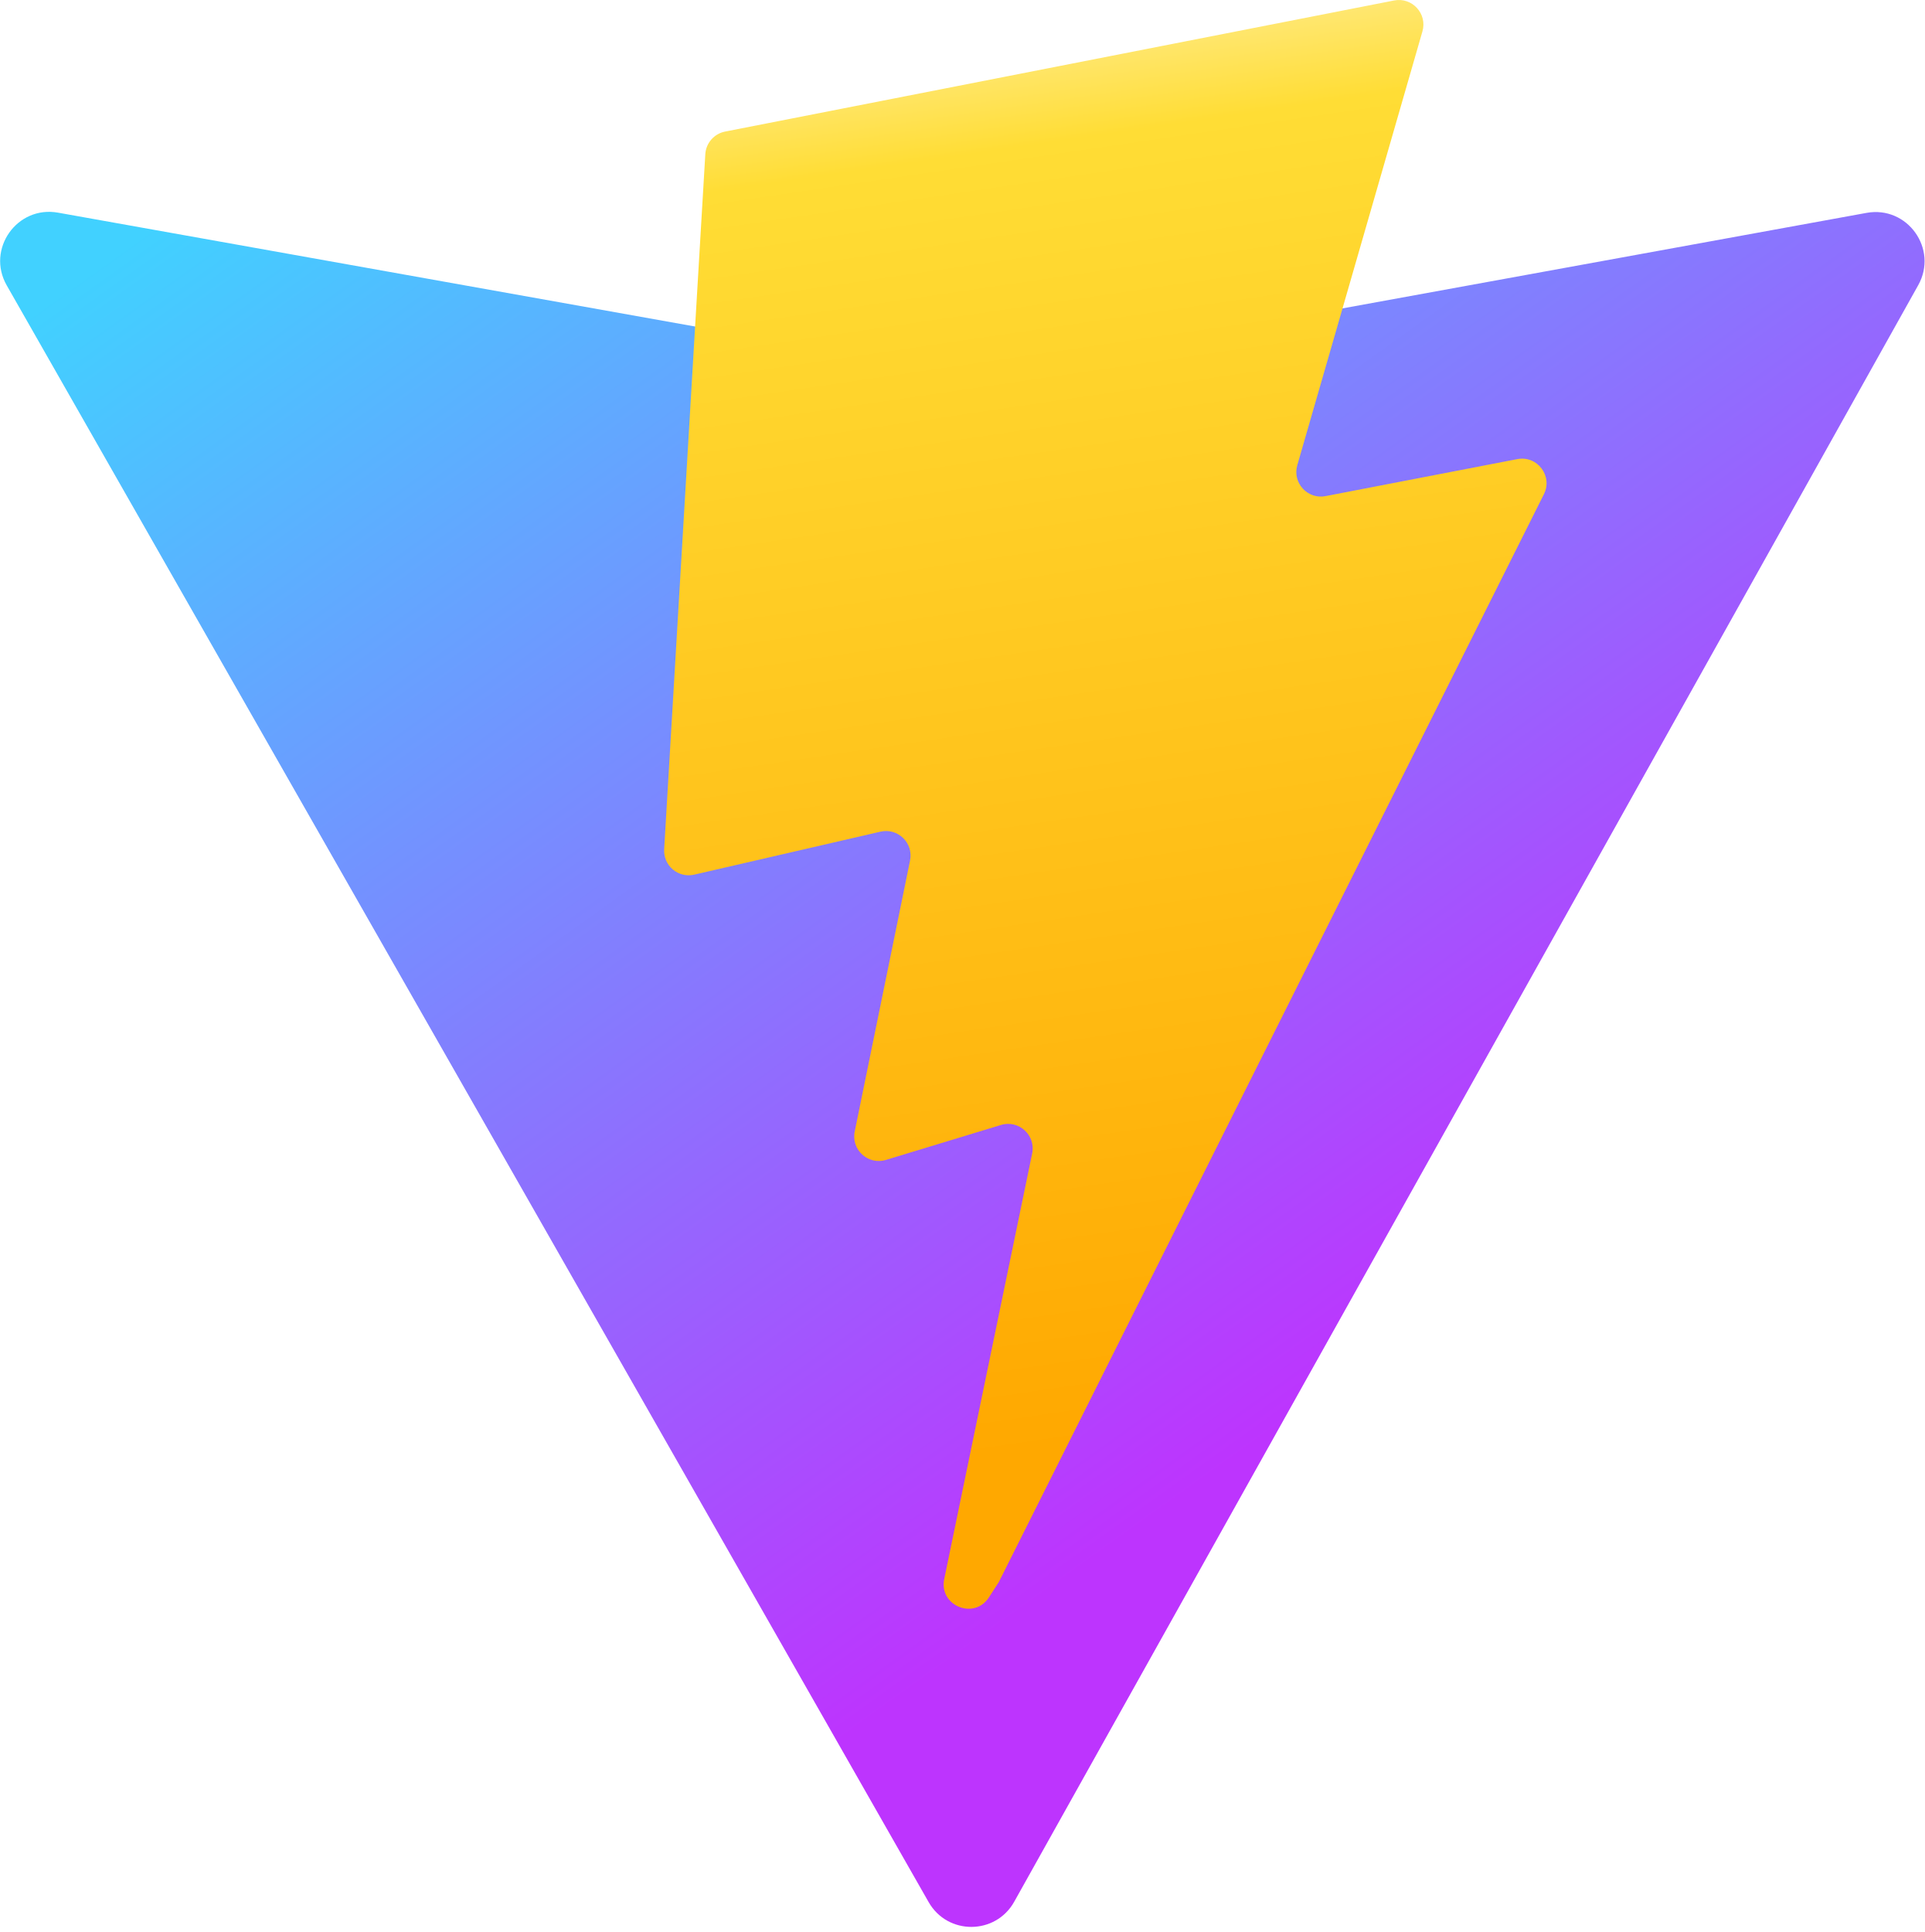
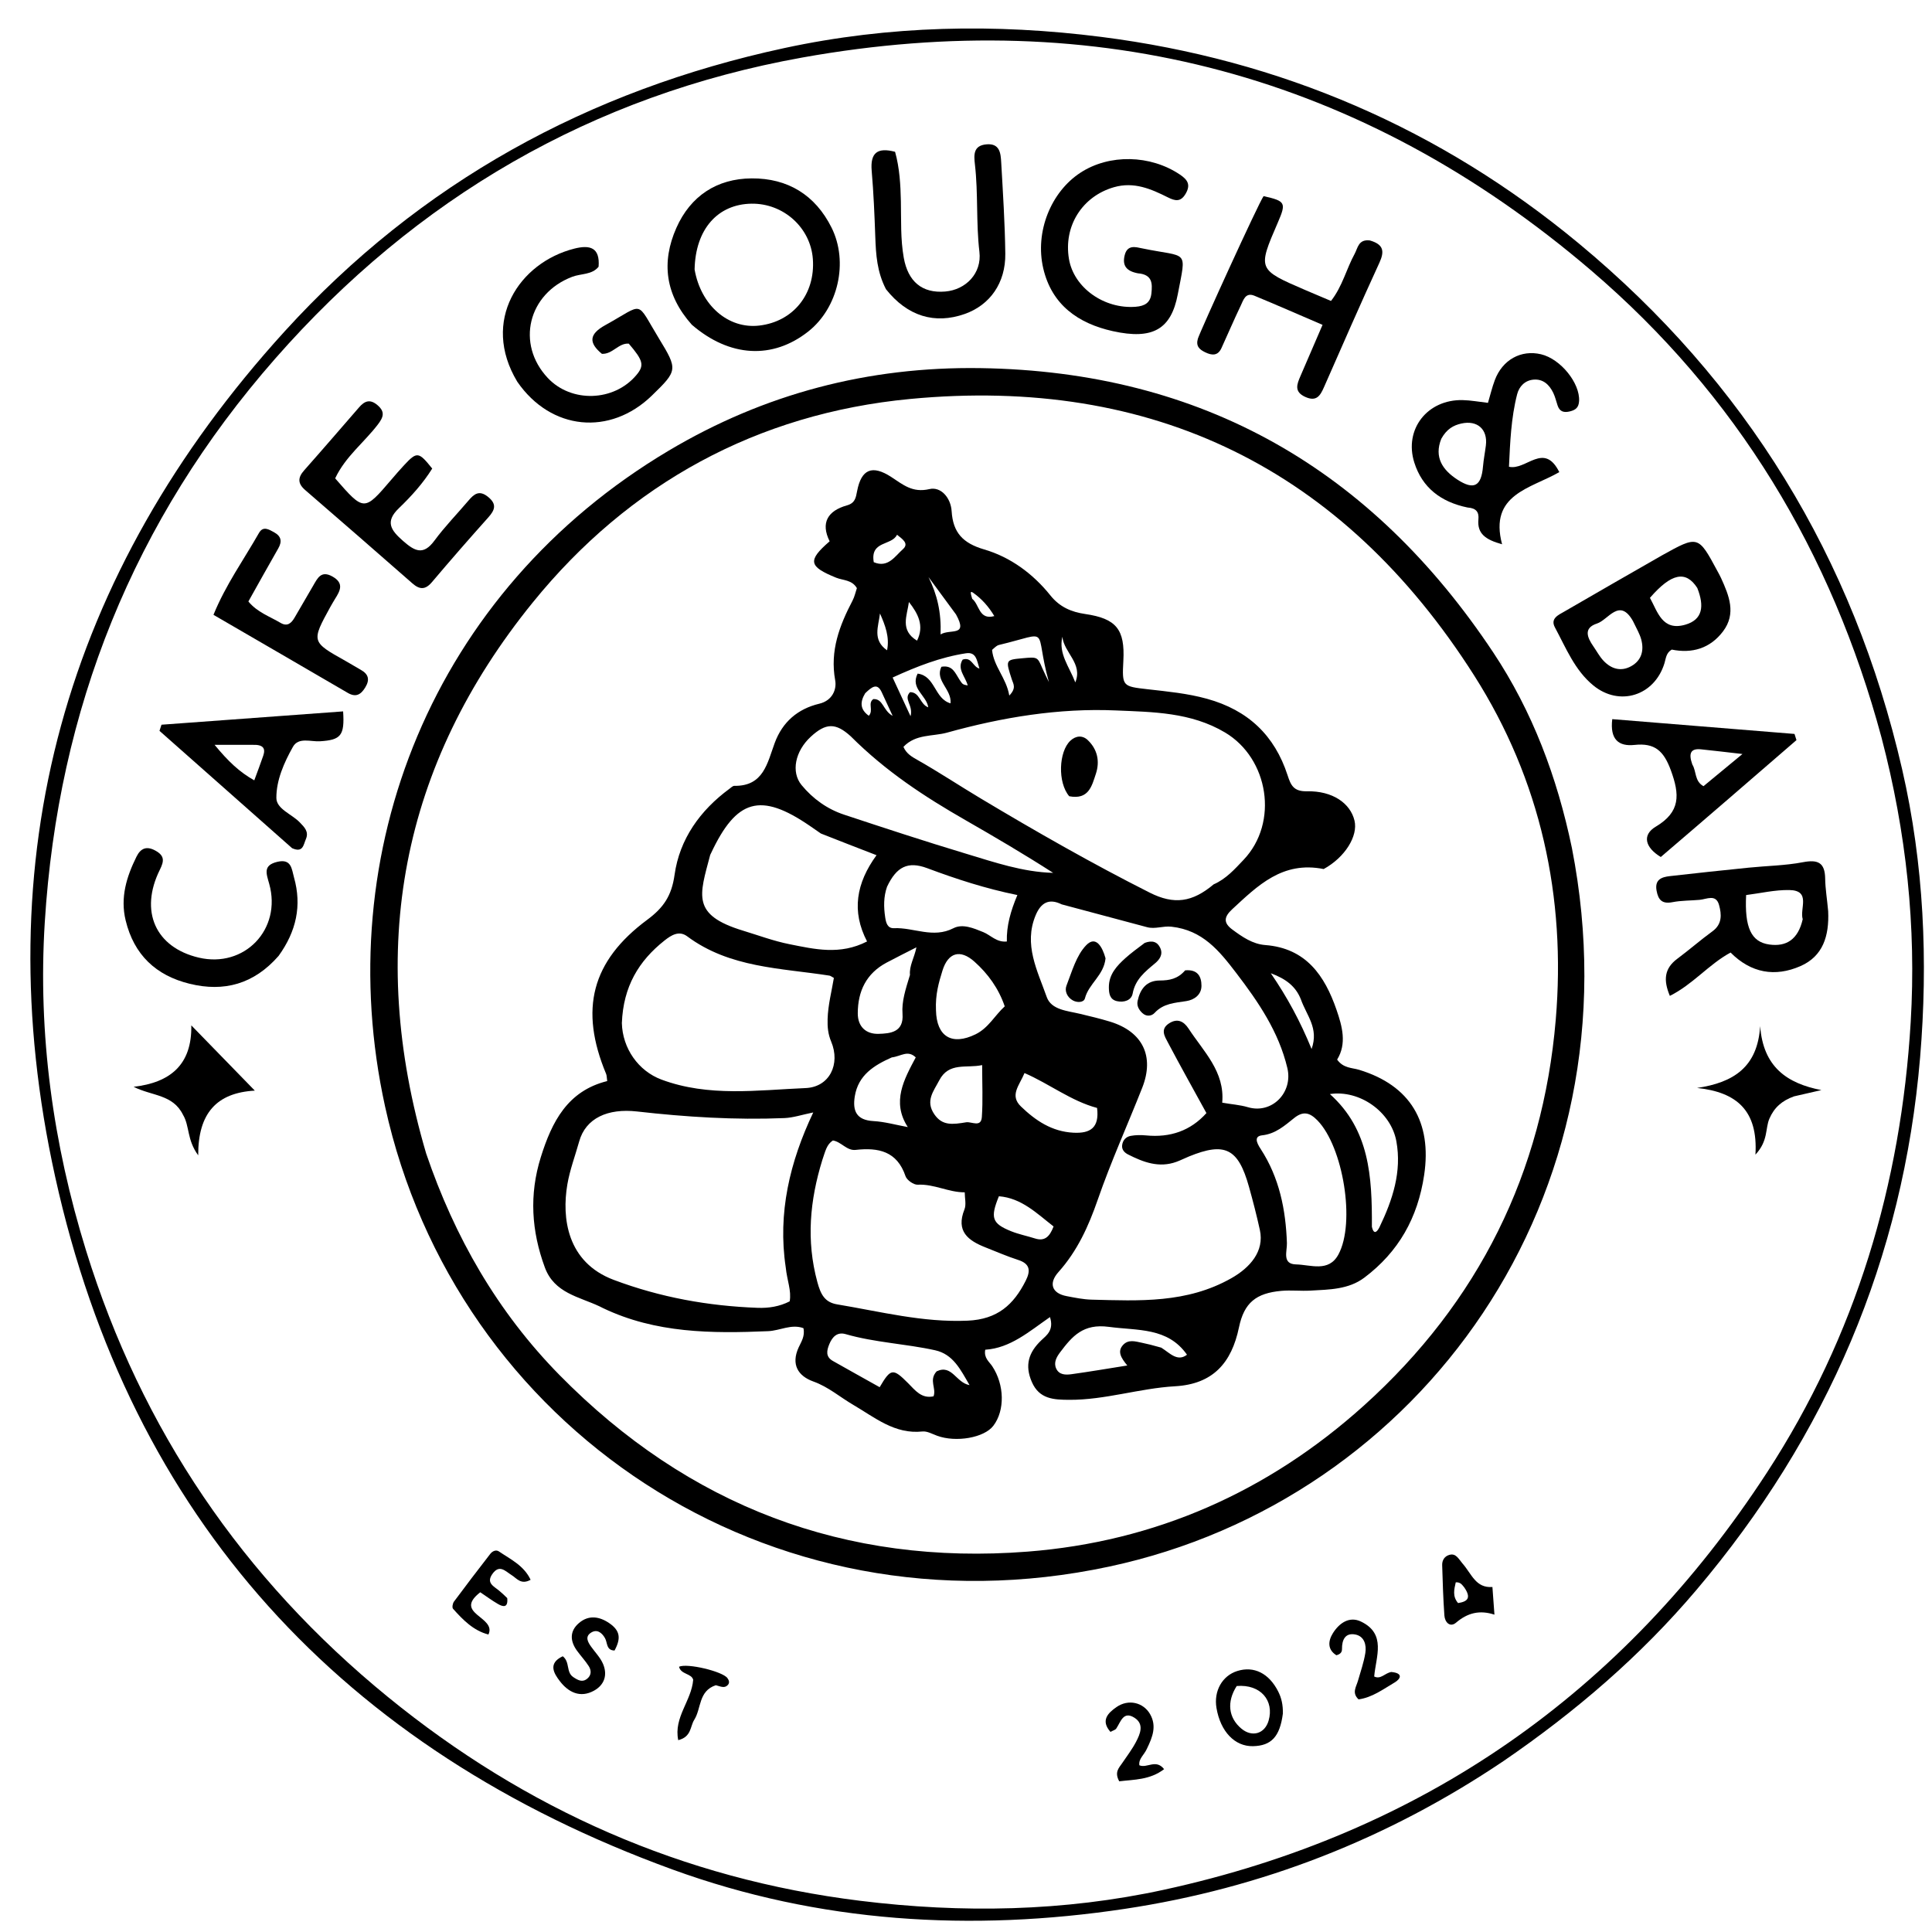
- <svg xmlns="http://www.w3.org/2000/svg" aria-hidden="true" role="img" class="iconify iconify--logos" width="31.88" height="32" preserveAspectRatio="xMidYMid meet" viewBox="0 0 256 257">
-   <defs>
-     <linearGradient id="IconifyId1813088fe1fbc01fb466" x1="-.828%" x2="57.636%" y1="7.652%" y2="78.411%">
-       <stop offset="0%" stop-color="#41D1FF" />
-       <stop offset="100%" stop-color="#BD34FE" />
-     </linearGradient>
-     <linearGradient id="IconifyId1813088fe1fbc01fb467" x1="43.376%" x2="50.316%" y1="2.242%" y2="89.03%">
-       <stop offset="0%" stop-color="#FFEA83" />
-       <stop offset="8.333%" stop-color="#FFDD35" />
-       <stop offset="100%" stop-color="#FFA800" />
-     </linearGradient>
-   </defs>
-   <path fill="url(#IconifyId1813088fe1fbc01fb466)" d="M255.153 37.938L134.897 252.976c-2.483 4.44-8.862 4.466-11.382.048L.875 37.958c-2.746-4.814 1.371-10.646 6.827-9.67l120.385 21.517a6.537 6.537 0 0 0 2.322-.004l117.867-21.483c5.438-.991 9.574 4.796 6.877 9.62Z" />
-   <path fill="url(#IconifyId1813088fe1fbc01fb467)" d="M185.432.063L96.44 17.501a3.268 3.268 0 0 0-2.634 3.014l-5.474 92.456a3.268 3.268 0 0 0 3.997 3.378l24.777-5.718c2.318-.535 4.413 1.507 3.936 3.838l-7.361 36.047c-.495 2.426 1.782 4.5 4.151 3.78l15.304-4.649c2.372-.72 4.652 1.36 4.15 3.788l-11.698 56.621c-.732 3.542 3.979 5.473 5.943 2.437l1.313-2.028l72.516-144.72c1.215-2.423-.88-5.186-3.54-4.672l-25.505 4.922c-2.396.462-4.435-1.77-3.759-4.114l16.646-57.705c.677-2.35-1.37-4.583-3.769-4.113Z" />
+ <svg xmlns="http://www.w3.org/2000/svg" version="1.1" id="Layer_1" x="0px" y="0px" width="100%" viewBox="0 0 496 496" enable-background="new 0 0 496 496" xml:space="preserve">
+   <path fill="#000000" opacity="1" stroke="none" d=" M386.023,452.093   C356.241,472.153 323.792,484.789 288.78,490.057   C249.384,495.985 210.29,493.666 172.616,479.943   C88.021,449.129 33.516,389.87 14.155,302.079   C-3.826,220.546 16.508,147.251 73.093,85.056   C107.817,46.89 151.039,23.184 201.365,12.34   C228.311,6.533 255.503,6.003 282.781,9.481   C328.733,15.338 369.795,33.035 405.347,62.52   C448.137,98.009 475.834,143.135 488.332,197.496   C493.951,221.934 495.006,246.789 492.947,271.454   C488.639,323.036 469.023,368.645 435.491,408.219   C421.161,425.132 404.544,439.399 386.023,452.093  M483.035,189.339   C470.26,141.848 445.904,101.408 408.461,69.408   C349.718,19.204 281.691,1.177 205.96,14.773   C152.067,24.449 106.858,50.791 70.621,92.104   C34.267,133.551 14.888,182.073 11.491,236.849   C9.718,265.438 13.583,293.568 22.082,321.018   C36.34,367.072 62.368,405.281 99.568,435.645   C134.924,464.502 175.277,482.377 220.834,487.989   C247.003,491.214 273.117,490.75 298.818,485.152   C364.999,470.734 416.684,434.788 453.616,378.065   C476.468,342.969 488.066,303.967 490.533,262.341   C491.978,237.967 489.455,213.812 483.035,189.339  z" />
+   <path fill="#000000" opacity="1" stroke="none" d=" M403.549,217.683   C421.076,307.222 364.687,385.117 284.726,402.195   C196.998,420.933 116.857,366.094 98.863,284.085   C84.55,218.852 111.032,151.754 171.676,115.694   C196.23,101.093 222.871,94.078 251.691,94.507   C308.786,95.356 352.154,120.551 383.379,167.536   C393.412,182.633 399.756,199.482 403.549,217.683  M109.414,296.156   C116.71,317.588 127.71,336.812 143.647,353.019   C176.703,386.636 217.025,401.993 263.814,398.346   C296.557,395.793 325.562,383.015 350.182,360.823   C379.644,334.265 396.083,301.011 399.405,261.798   C402.07,230.34 395.56,200.298 378.465,173.425   C344.745,120.419 296.055,96.483 233.636,102.427   C194.417,106.162 161.544,124.135 136.799,154.639   C102.97,196.341 93.941,243.68 109.414,296.156  z" />
+   <path fill="#000000" opacity="1" stroke="none" d=" M426.651,142.594   C435.967,137.417 435.967,137.416 440.934,146.65   C441.25,147.237 441.578,147.818 441.854,148.423   C443.9,152.91 445.794,157.526 442.359,162.081   C439.049,166.469 434.407,167.836 429.184,166.768   C427.719,167.625 427.695,169.027 427.31,170.284   C424.754,178.627 415.753,181.473 409.041,175.965   C404.263,172.045 402.025,166.328 399.196,161.079   C397.937,158.743 400.144,157.857 401.67,156.969   C409.87,152.202 418.104,147.492 426.651,142.594  M419.228,159.446   C415.769,153.328 412.924,159.127 409.993,160.078   C406.449,161.229 407.493,163.675 409.07,165.944   C409.917,167.161 410.622,168.508 411.621,169.584   C413.617,171.734 416.132,172.506 418.789,171.021   C421.445,169.536 422.116,166.986 421.348,164.158   C420.964,162.741 420.184,161.431 419.228,159.446  M435.745,150.952   C432.802,146.389 429.096,147.125 423.587,153.484   C425.582,157.105 426.765,162.055 432.628,160.388   C437.167,159.098 437.578,155.598 435.745,150.952  z" />
+   <path fill="#000000" opacity="1" stroke="none" d=" M177.618,83.375   C170.773,75.713 169.742,67.292 173.648,58.494   C177.273,50.331 184.023,45.852 192.971,45.796   C202.216,45.738 209.286,50.026 213.48,58.431   C217.895,67.282 215.173,79.065 207.484,85.122   C198.363,92.308 187.352,91.757 177.618,83.375  M178.324,69.184   C179.924,78.403 186.975,84.516 194.934,83.583   C203.648,82.562 209.333,75.499 208.684,66.501   C208.103,58.458 201.162,52.187 192.956,52.291   C184.333,52.4 178.532,58.757 178.324,69.184  z" />
+   <path fill="#000000" opacity="1" stroke="none" d=" M376.757,130.293   C369.85,128.858 365.124,125.159 363.098,118.766   C360.388,110.216 366.452,102.517 375.499,102.717   C377.61,102.764 379.714,103.166 382.004,103.425   C382.62,101.351 383.071,99.425 383.761,97.59   C385.727,92.359 390.492,89.735 395.623,90.95   C400.675,92.147 405.65,98.378 405.398,102.942   C405.305,104.635 404.509,105.25 403.057,105.612   C401.541,105.99 400.431,105.724 399.89,104.133   C399.516,103.034 399.263,101.879 398.761,100.844   C397.754,98.769 396.175,97.259 393.716,97.462   C391.492,97.646 390.007,99.212 389.494,101.216   C387.931,107.318 387.69,113.572 387.397,119.827   C391.803,120.855 396.379,113.308 400.318,121.207   C393.008,125.433 382.214,126.859 385.627,139.733   C381.416,138.558 379.2,137.046 379.551,133.329   C379.722,131.515 379.036,130.443 376.757,130.293  M370.021,112.644   C368.107,117.429 370.399,120.686 374.147,123.125   C378.41,125.9 380.299,124.819 380.729,119.758   C380.882,117.951 381.244,116.163 381.466,114.361   C381.977,110.223 379.279,107.801 375.144,108.738   C373.154,109.189 371.422,110.121 370.021,112.644  z" />
+   <path fill="#000000" opacity="1" stroke="none" d=" M132.802,98   C123.398,82.382 133.277,67.414 147.437,63.829   C151.38,62.831 154.073,63.465 153.677,68.474   C151.969,70.595 149.175,70.197 146.904,71.061   C135.584,75.368 132.415,88.284 140.628,97.029   C146.678,103.472 157.613,103.126 163.361,96.31   C165.465,93.814 165.179,92.603 161.421,88.217   C158.779,88.038 157.287,90.965 154.529,90.841   C151.079,87.995 151.221,85.776 155.386,83.477   C165.645,77.813 163.087,76.937 169.181,86.915   C174.043,94.876 173.972,95.132 167.364,101.548   C156.631,111.967 141.453,110.544 132.802,98  z" />
+   <path fill="#000000" opacity="1" stroke="none" d=" M292.136,70.167   C289.148,69.605 288.067,68.162 288.751,65.476   C289.444,62.753 291.581,63.423 293.212,63.761   C305.115,66.228 304.621,63.747 302.364,75.583   C300.672,84.463 296.019,87.304 285.702,85.018   C276.817,83.048 270.023,78.274 267.837,68.914   C265.641,59.512 269.813,49.272 277.378,44.337   C284.815,39.484 295.348,39.729 302.912,44.815   C304.862,46.126 305.747,47.387 304.4,49.717   C303.124,51.924 301.693,51.605 299.824,50.668   C295.483,48.493 291.12,46.593 286,48.057   C277.875,50.382 272.997,58.01 274.436,66.5   C275.687,73.874 283.475,79.381 291.545,78.758   C293.89,78.577 295.351,77.744 295.602,75.307   C295.856,72.841 295.911,70.482 292.136,70.167  z" />
+   <path fill="#000000" opacity="1" stroke="none" d=" M469.345,233.934   C469.63,240.335 467.99,245.505 462.227,248.028   C455.724,250.875 449.557,249.84 444.29,244.544   C438.681,247.582 434.652,252.697 428.699,255.669   C427.004,251.631 427.259,248.64 430.602,246.15   C433.668,243.867 436.553,241.339 439.641,239.089   C442.171,237.246 441.99,234.748 441.333,232.35   C440.536,229.445 438.177,230.853 436.318,231.018   C434.001,231.222 431.64,231.173 429.372,231.614   C426.76,232.122 425.735,231.092 425.294,228.677   C424.769,225.804 426.57,225.169 428.694,224.926   C435.454,224.15 442.222,223.439 448.992,222.75   C453.614,222.279 458.309,222.225 462.852,221.357   C466.722,220.617 468.513,221.445 468.573,225.558   C468.611,228.198 469.072,230.832 469.345,233.934  M462.809,235.987   C461.98,233.31 465.039,228.585 459.347,228.497   C455.641,228.44 451.921,229.33 448.282,229.786   C447.863,238.087 449.55,241.838 454.243,242.487   C458.545,243.083 461.612,241.265 462.809,235.987  z" />
+   <path fill="#000000" opacity="1" stroke="none" d=" M351.672,61.726   C355.262,62.755 355.463,64.555 354.125,67.467   C349.259,78.051 344.597,88.729 339.908,99.394   C338.938,101.601 337.971,103.205 335.088,101.894   C332.129,100.547 332.993,98.59 333.868,96.537   C335.624,92.419 337.413,88.315 339.536,83.4   C333.524,80.82 327.812,78.312 322.05,75.925   C319.73,74.964 319.203,77.066 318.532,78.464   C316.803,82.062 315.247,85.743 313.58,89.372   C312.656,91.384 311.153,91.284 309.42,90.447   C307.918,89.722 306.977,88.875 307.522,86.969   C308.012,85.255 323.111,52.113 324.399,50.353   C330.042,51.623 330.262,52.034 328.046,57.156   C322.846,69.177 322.845,69.179 335.149,74.483   C337.267,75.396 339.396,76.284 341.705,77.262   C344.649,73.503 345.655,69.037 347.782,65.157   C348.598,63.667 348.725,61.38 351.672,61.726  z" />
+   <path fill="#000000" opacity="1" stroke="none" d=" M86.047,122.809   C93.469,131.328 93.466,131.326 100.444,123.165   C101.526,121.899 102.616,120.638 103.751,119.419   C107.043,115.885 107.475,115.935 110.962,120.294   C108.616,124.052 105.621,127.391 102.408,130.47   C98.761,133.965 100.377,136.156 103.469,138.866   C106.445,141.474 108.648,142.705 111.531,138.794   C114.191,135.184 117.356,131.948 120.266,128.519   C121.691,126.841 123.012,125.731 125.262,127.534   C127.643,129.444 127.055,130.946 125.326,132.876   C120.439,138.335 115.621,143.857 110.89,149.45   C109.185,151.466 107.733,151.4 105.865,149.762   C96.722,141.746 87.554,133.758 78.351,125.811   C76.395,124.122 76.433,122.617 78.087,120.751   C82.836,115.39 87.51,109.962 92.205,104.554   C93.598,102.95 94.983,102.389 96.874,103.981   C98.958,105.735 98.433,107.118 96.976,109.02   C93.444,113.629 88.671,117.225 86.047,122.809  z" />
+   <path fill="#000000" opacity="1" stroke="none" d=" M227.455,74.25   C225.143,69.795 224.874,65.328 224.712,60.808   C224.51,55.154 224.275,49.495 223.788,43.861   C223.386,39.22 225.264,37.774 229.792,38.971   C230.957,43.134 231.192,47.413 231.283,51.72   C231.384,56.543 231.165,61.372 232.023,66.176   C233.116,72.291 236.73,75.344 242.657,74.845   C247.951,74.399 252.094,70.171 251.444,64.663   C250.562,57.183 251.154,49.671 250.29,42.22   C250.004,39.749 249.859,37.362 253.243,37.059   C256.701,36.749 256.907,39.359 257.039,41.693   C257.482,49.504 257.993,57.319 258.09,65.138   C258.184,72.66 254.128,78.337 247.664,80.608   C239.973,83.311 232.973,81.201 227.455,74.25  z" />
+   <path fill="#000000" opacity="1" stroke="none" d=" M74.991,217.755   C63.462,207.577 52.204,197.603 40.946,187.628   C41.117,187.104 41.289,186.58 41.46,186.055   C57,184.916 72.54,183.776 88.087,182.635   C88.508,188.874 87.49,189.972 82.146,190.307   C79.762,190.457 76.634,189.181 75.198,191.741   C72.934,195.777 70.928,200.281 70.952,204.859   C70.967,207.701 74.921,209.004 76.968,211.138   C78.154,212.373 79.359,213.506 78.518,215.453   C77.89,216.909 77.798,219.006 74.991,217.755  M64.792,191.221   C61.926,191.221 59.059,191.221 55.092,191.221   C58.604,195.473 61.446,198.19 65.28,200.336   C66.146,197.968 66.912,195.992 67.589,193.987   C68.205,192.164 67.639,191.111 64.792,191.221  z" />
+   <path fill="#000000" opacity="1" stroke="none" d=" M426.372,220.016   C422.269,217.542 421.563,214.322 425.074,212.233   C431.473,208.426 431.253,204.011 428.946,197.732   C427.111,192.738 424.804,190.686 419.628,191.243   C415.595,191.676 413.275,189.888 413.914,184.626   C429.576,185.897 445.138,187.16 460.701,188.423   C460.868,188.951 461.036,189.479 461.204,190.008   C449.695,199.966 438.187,209.925 426.372,220.016  M434.471,196.276   C435.542,197.999 435.006,200.556 437.333,201.836   C440.475,199.241 443.571,196.685 447.338,193.575   C443.157,193.099 439.933,192.703 436.702,192.374   C434.17,192.115 433.39,193.246 434.471,196.276  z" />
+   <path fill="#000000" opacity="1" stroke="none" d=" M71.519,245.413   C65.178,252.654 57.53,254.726 48.704,252.567   C40.029,250.446 34.397,245.127 32.257,236.293   C30.833,230.412 32.488,225.092 35.045,219.926   C36.098,217.798 37.616,217.101 39.933,218.398   C42.261,219.701 42.159,221.036 41.051,223.262   C35.736,233.939 39.923,243.24 51.035,245.852   C62.743,248.605 72.371,238.608 69.119,226.923   C68.386,224.286 67.44,222.145 71.208,221.255   C74.851,220.395 74.876,223.115 75.483,225.272   C77.516,232.498 76.086,239.09 71.519,245.413  z" />
+   <path fill="#000000" opacity="1" stroke="none" d=" M84.802,155.822   C79.904,164.755 79.905,164.752 88.746,169.705   C90.051,170.437 91.32,171.233 92.626,171.964   C94.619,173.079 94.99,174.499 93.769,176.491   C92.628,178.351 91.358,179.093 89.281,177.882   C77.948,171.27 66.595,164.692 54.804,157.843   C57.941,150.137 62.587,143.677 66.485,136.828   C67.544,134.968 69.03,135.918 70.369,136.654   C72.196,137.659 72.472,138.992 71.437,140.794   C68.875,145.255 66.385,149.758 63.768,154.417   C66.034,157.184 69.233,158.255 72.024,159.908   C73.782,160.95 74.806,159.976 75.643,158.535   C77.229,155.801 78.812,153.066 80.411,150.34   C81.516,148.457 82.416,146.365 85.34,148.003   C88.42,149.728 87.32,151.688 85.991,153.79   C85.636,154.352 85.32,154.938 84.802,155.822  z" />
+   <path fill="#000000" opacity="1" stroke="none" d=" M46.975,286.187   C44.372,280.923 39.055,281.406 34.303,279.018   C43.684,277.931 49.297,273.377 49.115,263.243   C49.836,263.983 64.753,279.307 65.421,279.994   C55.638,280.537 50.835,285.795 50.885,296.607   C47.929,292.558 48.726,289.114 46.975,286.187  z" />
+   <path fill="#000000" opacity="1" stroke="none" d=" M460.564,281.471   C457.427,282.609 455.481,284.356 454.253,287.197   C453.159,289.729 454,292.863 450.672,296.426   C451.355,285.128 445.874,280.385 435.69,279.309   C445.004,277.923 451.224,274.001 451.884,263.434   C452.658,273.911 458.76,278.142 467.604,279.857   C465.379,280.364 463.154,280.87 460.564,281.471  z" />
+   <path fill="#000000" opacity="1" stroke="none" d=" M329.345,439.952   C328.58,445.886 326.351,448.19 321.691,448.293   C317.013,448.398 313.33,444.549 312.305,438.487   C311.57,434.139 313.77,430.222 317.632,429   C321.929,427.641 325.798,429.596 328.15,434.256   C328.993,435.926 329.402,437.664 329.345,439.952  M317.499,432.85   C314.901,436.906 315.348,440.984 318.696,443.786   C321.44,446.082 324.708,445.123 325.69,441.733   C327.171,436.625 323.664,432.333 317.499,432.85  z" />
+   <path fill="#000000" opacity="1" stroke="none" d=" M144.477,425.208   C146.398,426.705 145.256,429.31 147.212,430.584   C148.41,431.365 149.525,432.015 150.804,430.924   C151.872,430.013 151.815,428.79 151.151,427.753   C150.26,426.36 149.112,425.135 148.137,423.793   C146.32,421.292 146.213,418.748 148.646,416.672   C151.153,414.534 153.928,414.985 156.471,416.751   C159.174,418.628 159.479,420.575 157.772,423.733   C155.605,423.699 155.995,421.736 155.315,420.548   C154.507,419.138 153.235,418.117 151.637,419.213   C150.175,420.216 150.911,421.549 151.722,422.698   C152.775,424.188 154.131,425.547 154.824,427.188   C156.007,429.988 155.191,432.558 152.498,434.044   C148.94,436.008 145.912,434.443 143.751,431.629   C142.226,429.643 140.569,427.037 144.477,425.208  z" />
+   <path fill="#000000" opacity="1" stroke="none" d=" M130.22,410.279   C130.476,412.779 129.21,412.577 127.886,411.815   C126.332,410.921 124.884,409.843 123.294,408.78   C116.215,414.3 127.578,415.052 125.391,419.633   C121.532,418.62 118.853,415.876 116.302,413.009   C116.027,412.699 116.21,411.633 116.542,411.186   C119.601,407.06 122.723,402.981 125.87,398.922   C126.398,398.242 127.327,397.782 128.076,398.291   C131.069,400.323 134.526,401.929 136.222,405.579   C133.738,406.942 132.685,405.21 131.379,404.399   C129.74,403.38 128.224,401.492 126.395,404.103   C124.74,406.465 126.86,407.266 128.172,408.4   C128.799,408.942 129.431,409.477 130.22,410.279  z" />
+   <path fill="#000000" opacity="1" stroke="none" d=" M375.477,401.406   C377.816,404.055 378.848,407.752 383.147,407.427   C383.316,409.726 383.469,411.817 383.667,414.529   C379.848,413.268 376.739,414.089 373.823,416.574   C372.276,417.894 370.939,416.505 370.815,414.745   C370.511,410.442 370.372,406.126 370.248,401.812   C370.212,400.558 370.862,399.511 372.131,399.171   C373.779,398.728 374.413,400.144 375.477,401.406  M375.909,407.521   C375.385,406.937 375.008,406.143 373.734,406.23   C373.331,408.025 372.838,409.816 374.33,411.554   C376.714,411.185 377.821,410.292 375.909,407.521  z" />
+   <path fill="#000000" opacity="1" stroke="none" d=" M357.19,429.248   C360.37,429.546 359.539,431.06 358.047,431.937   C355.096,433.673 352.262,435.814 348.778,436.277   C347.001,434.602 348.172,433.093 348.608,431.569   C349.291,429.177 350.133,426.805 350.522,424.364   C350.851,422.299 350.254,420.049 347.913,419.619   C345.325,419.143 344.503,421.033 344.527,423.361   C344.534,424.057 344.239,424.647 343.091,424.951   C340.763,423.504 340.935,421.279 342.215,419.251   C343.823,416.703 346.407,414.865 349.396,416.3   C355.977,419.46 353.244,425.262 352.795,430.407   C354.487,431.24 355.5,429.53 357.19,429.248  z" />
+   <path fill="#000000" opacity="1" stroke="none" d=" M294.443,448.954   C293.721,450.581 292.27,451.494 292.506,453.196   C294.471,454.053 296.738,451.49 298.859,454.193   C295.213,456.991 291.109,456.849 287.341,457.313   C286.042,454.939 287.277,453.862 288.095,452.65   C289.302,450.863 290.627,449.133 291.626,447.234   C292.719,445.154 293.818,442.632 291.246,440.994   C288.37,439.162 287.72,442.072 286.574,443.769   C286.331,444.128 285.751,444.259 285.089,444.628   C282.49,441.686 284.474,439.763 286.623,438.263   C289.711,436.108 293.555,437.071 295.268,440.088   C296.976,443.097 295.943,445.872 294.443,448.954  z" />
+   <path fill="#000000" opacity="1" stroke="none" d=" M183.768,432.643   C179.274,434.141 180.083,438.612 178.228,441.533   C177.156,443.221 177.546,445.895 174.122,446.749   C172.911,440.875 177.532,436.665 177.96,431.252   C177.562,429.602 174.784,429.901 174.331,427.902   C176.397,426.917 185.498,429.093 186.747,430.812   C187.173,431.398 187.369,432.023 186.847,432.591   C186.007,433.504 185.032,432.971 183.768,432.643  z" />
+   <path fill="#000000" opacity="1" stroke="none" d=" M339.824,223.11   C329.254,220.992 322.907,227.358 316.332,233.436   C314.169,235.437 314.091,236.949 316.363,238.632   C318.916,240.523 321.571,242.371 324.837,242.622   C335.294,243.425 340.097,250.475 343.128,259.265   C344.583,263.486 345.807,267.92 343.281,272.027   C344.889,274.283 347.102,274.097 348.917,274.65   C362.118,278.666 367.631,288.129 365.623,301.641   C363.983,312.674 359.048,321.393 350.269,328.006   C346.207,331.066 341.234,331.06 336.431,331.337   C333.944,331.481 331.426,331.179 328.951,331.402   C322.482,331.985 319.398,334.43 318.078,340.781   C316.187,349.878 311.415,355.341 301.676,355.895   C292.551,356.413 283.726,359.422 274.508,359.375   C270.56,359.355 266.827,359.22 264.903,354.795   C263.037,350.502 264.055,347.195 267.375,344.052   C268.638,342.857 270.641,341.508 269.56,338.131   C264.229,341.818 259.392,346.107 252.94,346.511   C252.546,348.656 253.962,349.58 254.739,350.753   C257.875,355.488 258.033,362.079 255.019,366.037   C252.675,369.117 245.444,370.381 240.581,368.597   C239.345,368.144 238.016,367.376 236.81,367.504   C229.688,368.261 224.61,363.911 219.081,360.686   C215.658,358.689 212.682,356.055 208.806,354.669   C204.869,353.26 203.041,350.29 205.028,345.939   C205.7,344.468 206.715,343.041 206.264,340.976   C203.168,339.838 200.232,341.619 197.208,341.749   C182.71,342.369 168.326,342.292 154.822,335.833   C154.522,335.689 154.229,335.529 153.928,335.387   C148.65,332.894 142.31,331.995 139.875,325.383   C136.435,316.04 135.832,306.715 138.836,297.094   C141.685,287.97 145.712,280.069 155.887,277.542   C155.758,276.653 155.786,276.128 155.604,275.691   C148.721,259.182 151.816,246.767 166.183,236.118   C170.36,233.023 172.43,229.964 173.181,224.591   C174.46,215.444 179.72,208.055 187.266,202.506   C187.667,202.211 188.115,201.741 188.535,201.747   C196.043,201.866 196.998,195.858 198.894,190.734   C200.898,185.319 204.821,181.981 210.331,180.665   C213.73,179.854 214.835,176.957 214.417,174.66   C213.035,167.072 215.522,160.602 218.877,154.181   C219.404,153.172 219.64,152.011 219.986,150.992   C218.716,148.819 216.433,149.029 214.673,148.315   C207.618,145.456 207.254,143.928 212.994,138.967   C210.616,134.199 212.539,131.117 217.417,129.751   C219.522,129.162 219.715,127.811 220.043,126.094   C221.124,120.442 223.921,119.272 228.818,122.461   C231.811,124.41 234.253,126.588 238.611,125.563   C241.551,124.872 244.097,127.783 244.313,131.24   C244.654,136.704 247.162,139.45 252.667,141.056   C259.397,143.02 265.2,147.286 269.669,152.863   C272.049,155.834 275.019,157.11 278.592,157.632   C286.599,158.803 288.832,161.582 288.397,169.653   C288.044,176.216 288.196,176.213 294.632,176.949   C299.732,177.533 304.823,178.001 309.865,179.396   C320.405,182.311 327.224,188.777 330.563,199.045   C331.383,201.566 332.085,203.219 335.541,203.147   C342.132,203.01 346.679,206.23 347.74,210.676   C348.68,214.617 345.328,220.095 339.824,223.11  M272.565,232.176   C269.283,230.544 267.224,231.782 265.895,234.942   C262.722,242.486 266.36,249.239 268.721,255.948   C269.894,259.281 274.018,259.5 277.24,260.273   C279.825,260.893 282.418,261.505 284.959,262.28   C293.343,264.838 296.445,271.145 293.239,279.266   C289.457,288.848 285.197,298.258 281.83,307.98   C279.461,314.819 276.594,321.144 271.743,326.566   C269.122,329.497 270.065,332.041 273.84,332.754   C275.957,333.154 278.1,333.605 280.241,333.658   C292.496,333.965 304.67,334.63 316.093,328.171   C320.923,325.441 324.642,321.242 323.443,315.768   C322.625,312.032 321.667,308.322 320.635,304.639   C317.883,294.813 314.489,293.128 305.249,296.896   C304.17,297.336 303.13,297.874 302.037,298.272   C297.561,299.903 293.533,298.38 289.608,296.385   C288.71,295.929 287.952,295.181 288.084,294.026   C288.232,292.728 289.077,291.832 290.283,291.612   C291.566,291.379 292.926,291.366 294.23,291.494   C300.426,292.1 305.651,290.303 309.724,285.761   C306.325,279.561 302.997,273.622 299.819,267.604   C299.016,266.084 297.827,264.258 300.068,262.769   C302.239,261.325 303.907,262.184 305.14,264.074   C308.993,269.978 314.494,275.119 313.778,283.086   C316.173,283.522 318.282,283.631 320.369,284.249   C326.536,286.075 331.999,280.495 330.501,274.195   C328.287,264.888 323.084,257.262 317.376,249.793   C312.992,244.058 308.743,238.804 300.772,237.914   C298.556,237.667 296.569,238.589 294.491,238.034   C287.435,236.149 280.379,234.262 272.565,232.176  M311.592,227.031   C314.749,225.667 317.001,223.122 319.267,220.736   C328.358,211.169 325.708,194.715 314.501,188.05   C305.723,182.831 295.98,182.801 286.458,182.389   C271.771,181.752 257.292,184.153 243.139,188.086   C239.444,189.112 235.08,188.395 231.939,191.74   C232.701,193.515 234.119,194.297 235.572,195.121   C241.061,198.233 246.325,201.723 251.738,204.963   C265.972,213.481 280.33,221.686 295.156,229.162   C301.431,232.327 306.099,231.647 311.592,227.031  M201.719,325.36   C199.633,311.422 202.749,298.324 208.786,285.596   C205.898,286.18 203.65,286.95 201.373,287.044   C188.726,287.564 176.121,286.775 163.558,285.349   C156.016,284.493 150.363,287.063 148.69,293.053   C147.664,296.725 146.284,300.365 145.655,304.077   C144.202,312.636 145.526,324.061 157.576,328.586   C169.56,333.086 181.827,335.29 194.507,335.757   C197.351,335.862 200.117,335.435 202.735,334.092   C203.222,331.319 202.071,328.816 201.719,325.36  M159.65,262.652   C159.811,269.146 163.882,274.945 169.806,277.156   C181.916,281.674 194.457,279.864 206.831,279.339   C212.976,279.078 215.818,273.175 213.382,267.395   C212.581,265.493 212.41,263.675 212.471,261.613   C212.578,257.986 213.512,254.502 214.079,251.063   C213.512,250.761 213.239,250.515 212.936,250.468   C200.383,248.514 187.317,248.496 176.433,240.389   C174.342,238.832 172.372,240.05 170.573,241.477   C163.99,246.695 160.01,253.265 159.65,262.652  M211.113,297.804   C207.923,308.128 206.936,318.456 209.833,329.123   C210.694,332.295 211.718,334.339 214.925,334.871   C226.024,336.713 236.914,339.559 248.418,339.055   C256.086,338.719 260.226,334.961 263.328,328.803   C264.611,326.257 264.493,324.458 261.38,323.456   C258.536,322.54 255.783,321.336 252.998,320.24   C248.537,318.484 245.358,316.105 247.599,310.503   C248.108,309.23 247.674,307.58 247.674,306.103   C243.52,306.129 239.795,303.922 235.603,304.147   C234.568,304.203 232.817,302.971 232.477,301.965   C230.299,295.529 225.514,294.562 219.664,295.214   C217.393,295.467 215.958,293.109 213.822,292.793   C212.22,293.828 211.904,295.518 211.113,297.804  M210.747,213.988   C209.79,213.326 208.836,212.659 207.876,212.002   C195.242,203.365 189.085,205.089 182.514,219.1   C182.443,219.251 182.351,219.396 182.309,219.555   C179.585,229.875 177.45,234.869 190.737,238.921   C194.714,240.133 198.645,241.601 202.705,242.407   C209.122,243.683 215.665,245.264 222.599,241.696   C218.564,233.953 219.804,226.728 225.028,219.553   C220.038,217.625 215.734,215.962 210.747,213.988  M218.405,189.027   C214.551,185.529 212.037,185.557 208.148,189.141   C204.127,192.847 203.026,198.206 205.793,201.559   C208.698,205.078 212.363,207.709 216.695,209.144   C227.084,212.586 237.486,216.001 247.965,219.158   C255.272,221.36 262.549,223.881 270.374,224.087   C262.955,219.321 255.414,214.886 247.826,210.534   C237.431,204.57 227.437,198.066 218.405,189.027  M323.671,295.005   C328.439,302.348 330.091,310.537 330.389,319.143   C330.46,321.195 329.072,324.538 332.746,324.612   C336.462,324.686 341.088,326.695 343.596,322.09   C348.057,313.903 344.798,294.384 338.229,287.643   C336.257,285.619 334.571,285.175 332.253,287.028   C329.812,288.979 327.461,291.095 324.053,291.466   C322.036,291.686 322.423,293.141 323.671,295.005  M227.73,227.647   C226.823,230.225 226.855,232.856 227.256,235.514   C227.464,236.899 227.837,238.363 229.51,238.29   C234.576,238.068 239.535,240.987 244.761,238.304   C247.12,237.093 249.892,238.267 252.436,239.303   C254.352,240.084 255.848,241.983 258.485,241.711   C258.384,237.693 259.439,233.947 261.189,229.785   C252.969,228.115 245.446,225.654 238.057,222.891   C233.054,221.021 230.154,222.532 227.73,227.647  M240.463,352.063   C244.399,350.186 245.434,354.988 248.91,355.599   C246.58,351.599 244.709,347.675 240.067,346.65   C232.474,344.973 224.627,344.681 217.108,342.511   C214.974,341.895 213.699,343.159 212.91,345.08   C212.218,346.764 211.925,348.32 213.821,349.396   C217.819,351.662 221.837,353.894 225.835,356.133   C228.687,351.274 229.242,351.203 233.114,355.081   C234.952,356.922 236.565,359.153 239.668,358.473   C240.457,356.367 238.381,354.36 240.463,352.063  M240.293,259.366   C240.447,266.17 244.396,268.488 250.449,265.537   C253.777,263.914 255.363,260.706 257.946,258.36   C256.365,253.748 253.654,249.995 250.152,246.873   C246.507,243.625 243.396,244.522 241.946,249.224   C241.022,252.221 240.108,255.279 240.293,259.366  M352.203,314.939   C352.759,317.412 353.752,315.881 354.17,315.013   C357.521,308.049 359.923,300.803 358.481,292.967   C357.093,285.422 349.054,279.736 341.42,280.877   C351.598,290.015 352.267,302.025 352.203,314.939  M298.132,345.982   C300.304,347.332 302.264,349.709 304.734,347.794   C299.768,340.723 292.137,341.645 284.666,340.642   C278.068,339.757 275.262,343.058 272.156,347.184   C271.26,348.374 270.445,349.801 271.154,351.347   C271.92,353.016 273.616,352.997 275.08,352.797   C279.643,352.171 284.185,351.389 289.409,350.561   C287.78,348.59 286.781,346.93 288.353,345.257   C289.699,343.825 291.432,344.364 293.06,344.704   C294.525,345.01 295.981,345.358 298.132,345.982  M233.615,250.29   C233.4,247.919 234.745,245.891 235.272,243.203   C232.51,244.617 230.058,245.834 227.641,247.117   C222.418,249.888 220.223,254.443 220.215,260.16   C220.211,263.612 222.359,265.503 225.534,265.42   C228.598,265.34 232.058,265.001 231.702,260.29   C231.462,257.101 232.46,254.075 233.615,250.29  M228.949,271.468   C224.405,273.49 220.336,275.984 219.449,281.458   C218.845,285.184 219.857,287.571 224.222,287.813   C227.131,287.975 230.002,288.797 233.059,289.355   C228.829,282.854 232.133,277.056 235.099,271.459   C233.025,269.482 231.36,271.174 228.949,271.468  M281.65,284.44   C274.991,282.667 269.488,278.296 263.023,275.482   C261.697,278.683 259.127,281.201 262.114,284.075   C265.866,287.683 270.032,290.512 275.565,290.798   C279.864,291.02 282.285,289.594 281.65,284.44  M248.101,288.114   C249.549,287.967 251.88,289.495 252.069,286.768   C252.363,282.535 252.147,278.265 252.147,273.438   C248.15,274.327 243.604,272.573 241.121,277.379   C239.712,280.105 237.499,282.607 239.866,286.065   C241.915,289.06 244.523,288.708 248.101,288.114  M248.439,175.978   C247.893,173.749 245.596,171.75 247.145,169.339   C249.489,168.566 249.696,171.173 251.447,171.637   C250.766,169.489 250.628,167.31 247.983,167.717   C241.424,168.726 235.357,171.097 229.164,173.94   C230.795,177.464 232.086,180.253 233.763,183.873   C234.526,180.966 231.838,179.519 233.64,177.698   C236.185,177.688 236.168,180.839 238.315,181.591   C237.841,178.457 233.645,176.769 235.583,172.937   C240.142,173.518 239.854,179.384 244.032,180.568   C244.37,176.904 239.961,174.763 241.68,171.183   C244.572,170.659 245.231,172.826 246.288,174.428   C247.138,175.714 247.117,175.728 248.439,175.978  M270.484,314.868   C266.207,311.548 262.279,307.572 256.447,307.113   C254.185,312.647 254.665,314.105 259.568,316.086   C261.544,316.885 263.672,317.298 265.712,317.948   C268.175,318.732 269.46,317.549 270.484,314.868  M254.691,166.848   C255.1,171.114 258.348,174.022 259.113,178.572   C260.997,176.641 260.136,175.564 259.8,174.535   C258.122,169.389 258.103,169.395 262.539,168.988   C266.364,168.638 266.347,168.645 267.586,171.535   C268.106,172.749 268.717,173.924 269.286,175.117   C265.303,160.845 270.267,162.277 256.43,165.587   C255.969,165.698 255.566,166.055 254.691,166.848  M333.963,256.537   C332.662,253.28 330.219,251.325 326.252,249.859   C330.544,256.132 333.778,262.131 336.721,269.307   C338.631,263.956 335.469,260.797 333.963,256.537  M245.435,157.743   C243.081,154.545 240.727,151.347 238.373,148.149   C240.595,152.626 241.682,157.202 241.472,162.876   C243.95,161.355 248.662,163.588 245.435,157.743  M224.321,144.33   C227.977,145.886 229.744,142.822 231.797,140.996   C233.422,139.551 231.745,138.442 230.292,137.284   C228.925,140.158 223.353,138.743 224.321,144.33  M235.428,164.475   C237.343,160.658 235.696,157.544 233.347,154.547   C232.881,158.071 230.968,161.777 235.428,164.475  M222.119,177.979   C220.796,180.175 220.73,182.108 223.052,183.759   C224.343,182.336 222.681,180.539 224.212,179.475   C226.763,179.354 226.645,182.404 229.17,183.782   C227.977,181.203 227.172,179.44 226.347,177.686   C225.211,175.273 223.869,176.288 222.119,177.979  M276.061,175.191   C278.056,170.333 273.159,167.598 272.742,163.474   C271.697,167.843 274.522,171.153 276.061,175.191  M227.734,166.951   C228.429,163.556 227.253,160.518 225.915,157.498   C225.534,160.82 223.907,164.288 227.734,166.951  M249.595,153.734   C251.469,155.192 251.279,159.255 255.269,158.165   C253.833,155.741 252.006,153.699 249.822,152.169   C248.823,151.468 249.34,152.774 249.595,153.734  z" />
+   <path fill="#000000" opacity="1" stroke="none" d=" M304.267,249.116   C307.517,248.815 308.453,250.749 308.452,253.073   C308.451,255.407 306.574,256.695 304.571,257.007   C301.606,257.469 298.679,257.592 296.428,260.034   C295.617,260.914 294.275,261.033 293.265,260.074   C292.406,259.26 291.787,258.244 292.059,256.966   C292.716,253.887 294.372,251.731 297.739,251.722   C300.191,251.715 302.347,251.339 304.267,249.116  z" />
+   <path fill="#000000" opacity="1" stroke="none" d=" M293.884,242.068   C295.85,241.336 297.161,241.789 297.885,243.4   C298.633,245.065 297.68,246.354 296.525,247.32   C293.976,249.454 291.456,251.423 290.783,255.081   C290.46,256.835 288.52,257.441 286.719,257.018   C284.905,256.593 284.69,255.051 284.678,253.489   C284.653,250.17 286.696,247.983 288.934,245.966   C290.407,244.638 292.029,243.474 293.884,242.068  z" />
+   <path fill="#000000" opacity="1" stroke="none" d=" M283.822,246.025   C283.41,250.392 279.508,252.523 278.532,256.308   C278.253,257.389 276.585,257.46 275.464,256.854   C273.968,256.045 273.262,254.411 273.791,253.052   C275.198,249.441 276.306,245.308 278.859,242.663   C281.329,240.104 283.017,243.063 283.822,246.025  z" />
+   <path fill="#000000" opacity="1" stroke="none" d=" M274.5,204.419   C271.485,200.879 271.81,192.975 274.781,190.175   C276.197,188.842 277.922,188.717 279.275,190.017   C281.746,192.394 282.408,195.446 281.336,198.679   C280.303,201.791 279.5,205.373 274.5,204.419  z" />
</svg>
